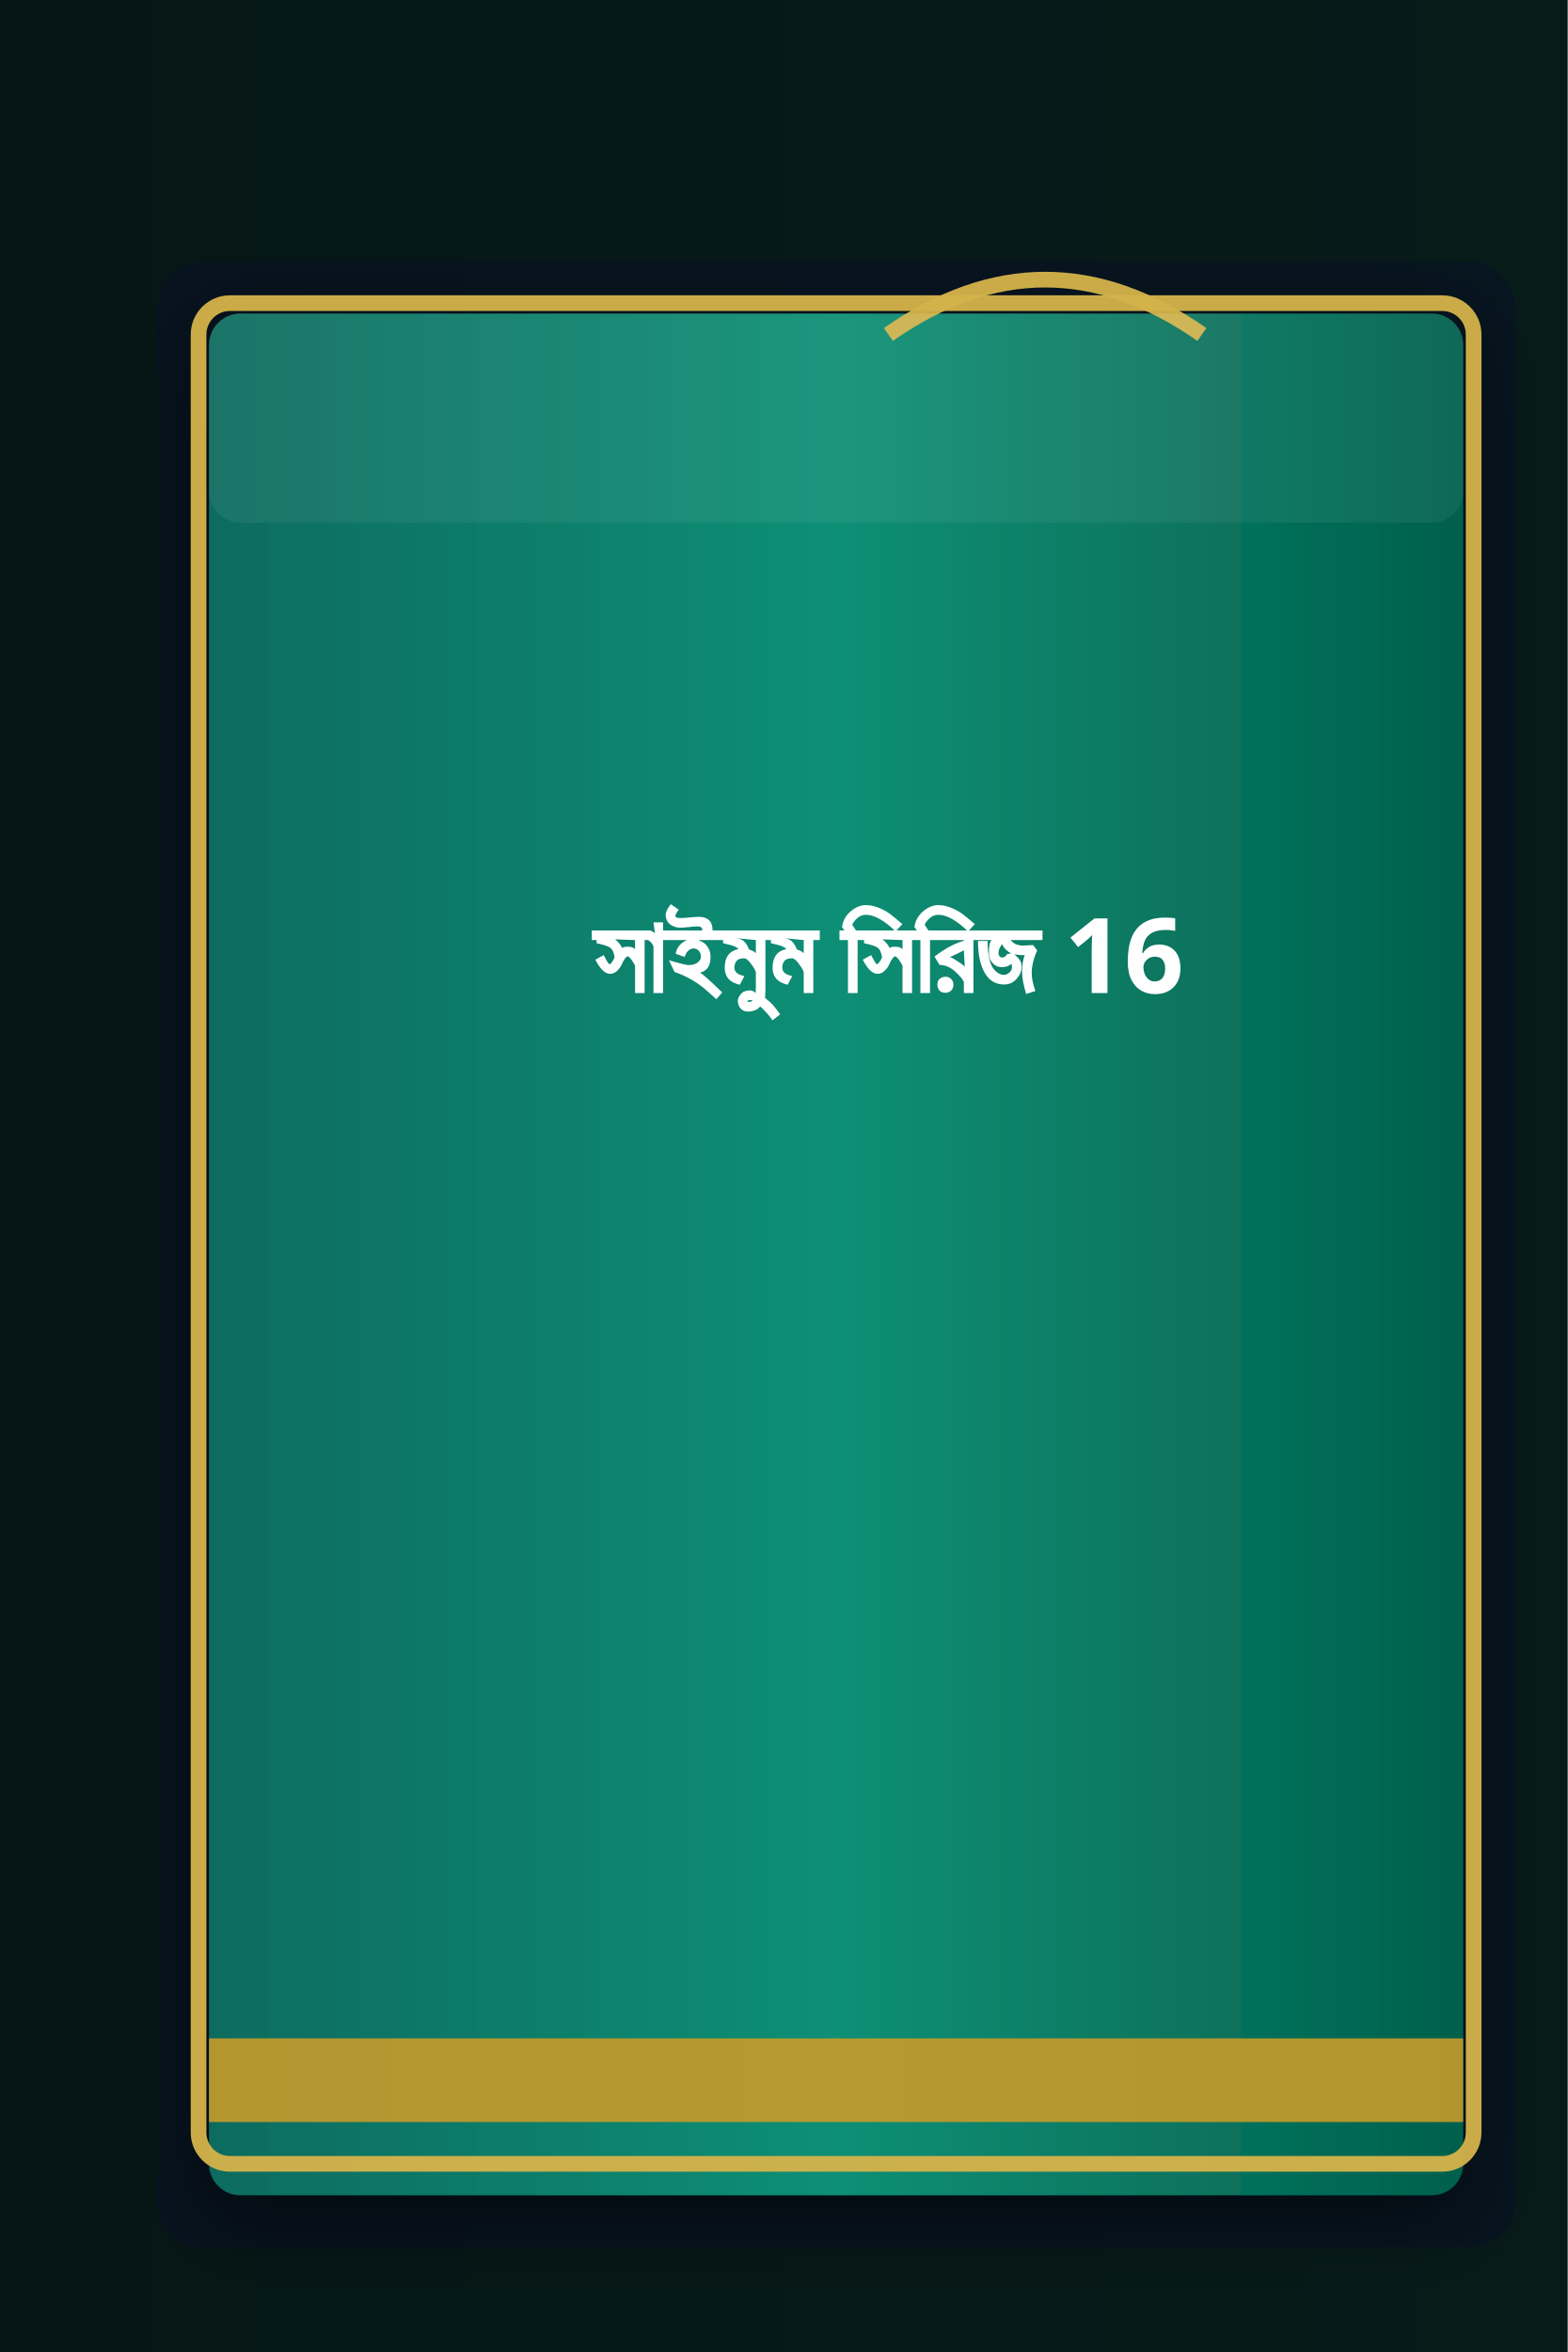
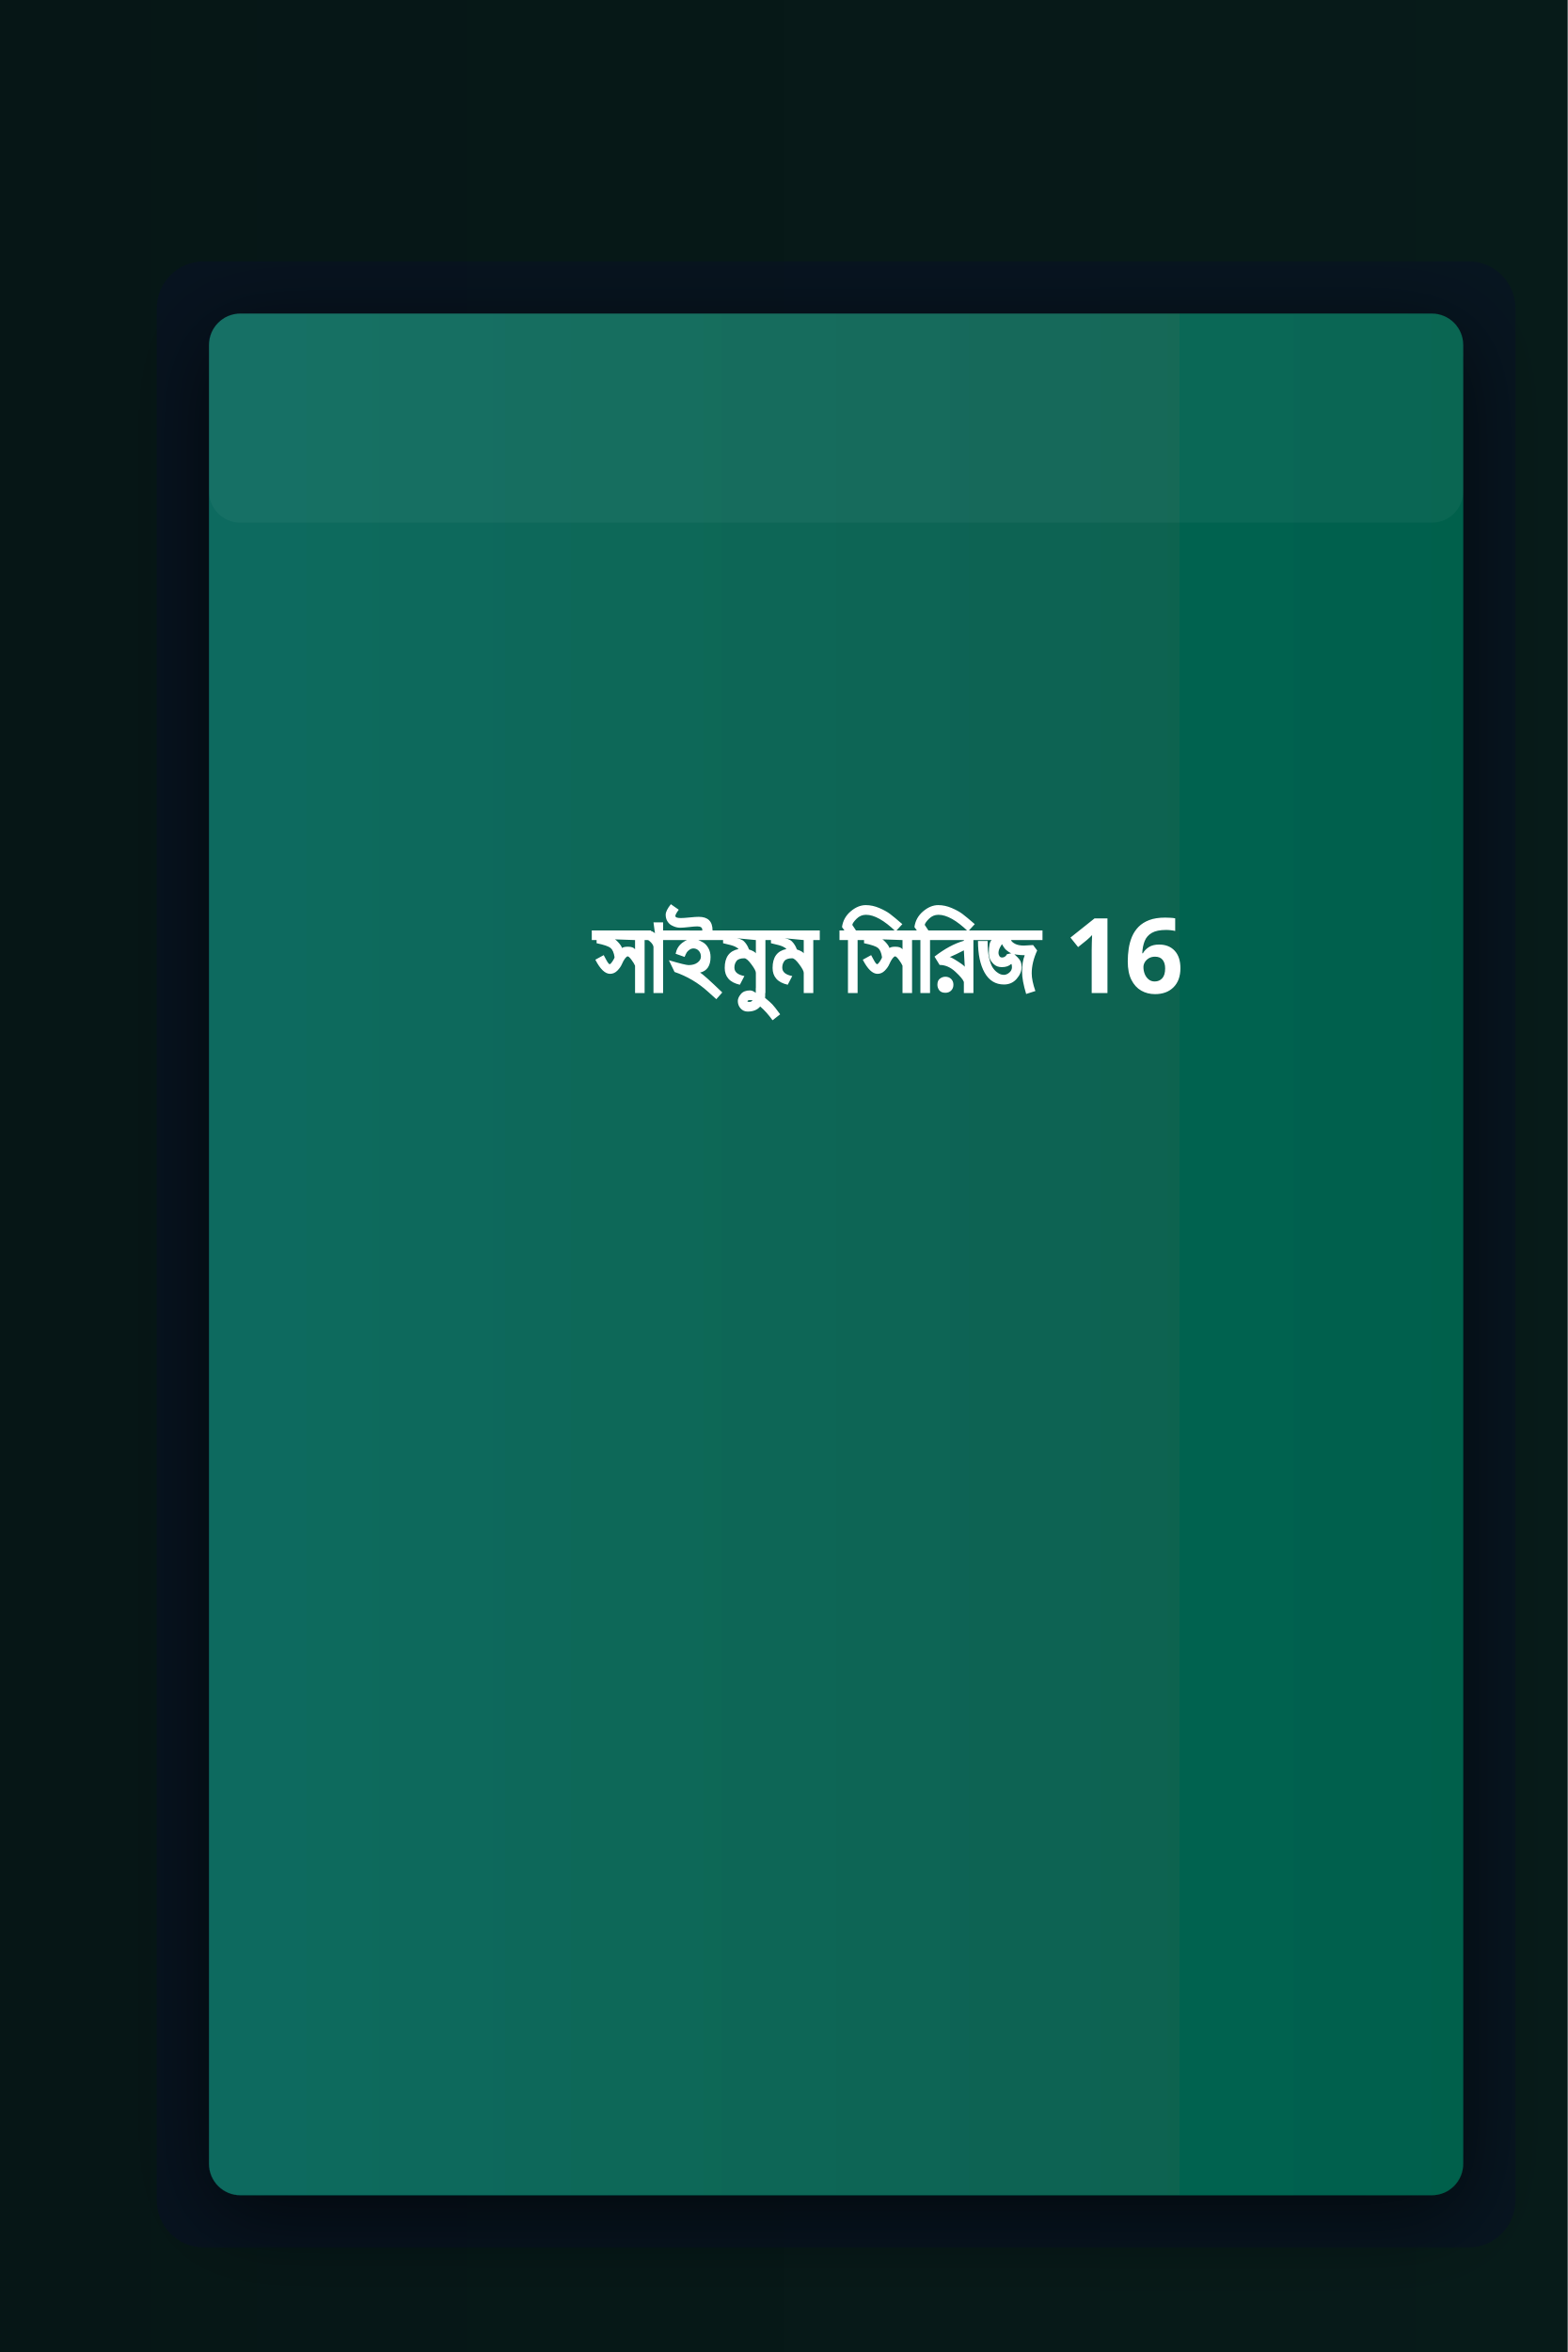
<svg xmlns="http://www.w3.org/2000/svg" width="600" height="900" viewBox="0 0 600 900">
  <defs>
    <linearGradient id="g" x1="0" x2="1">
      <stop offset="0%" stop-color="#061616" />
      <stop offset="100%" stop-color="#071b19" />
    </linearGradient>
    <linearGradient id="coverGrad" x1="0" x2="1">
      <stop offset="0%" stop-color="#0f6b5f" />
-       <stop offset="50%" stop-color="#0b8f75" />
      <stop offset="100%" stop-color="#04604c" />
    </linearGradient>
    <filter id="ds" x="-20%" y="-20%" width="140%" height="140%">
      <feDropShadow dx="0" dy="8" stdDeviation="16" flood-color="#000" flood-opacity="0.6" />
    </filter>
  </defs>
  <rect width="100%" height="100%" fill="url(#g)" />
  <g transform="translate(40,80)">
    <rect x="20" y="20" width="520" height="760" rx="18" fill="#071026" opacity="0.55" />
    <rect x="40" y="40" width="480" height="720" rx="12" fill="url(#coverGrad)" filter="url(#ds)" />
-     <rect x="36" y="36" width="488" height="712" rx="12" fill="none" stroke="#d4b24a" stroke-width="6" opacity="0.95" />
-     <path d="M300 48 C340 20 380 20 420 48" fill="none" stroke="#d4b24a" stroke-width="6" opacity="0.95" />
-     <rect x="40" y="700" width="480" height="32" fill="#c79b2a" opacity="0.9" />
-     <rect x="40" y="40" width="480" height="80" rx="12" fill="rgba(255,255,255,0.06)" />
+     <rect x="40" y="40" width="480" height="80" rx="12" fill="rgba(255,255,255,0.04)" />
    <text x="300" y="300" text-anchor="middle" fill="#ffffff" font-family="Noto Sans, Arial, sans-serif" style="font-weight:700;">
      <tspan x="300" dy="0" font-size="40" font-weight="700">সাইমুম সিরিজ 16</tspan>
    </text>
  </g>
</svg>
